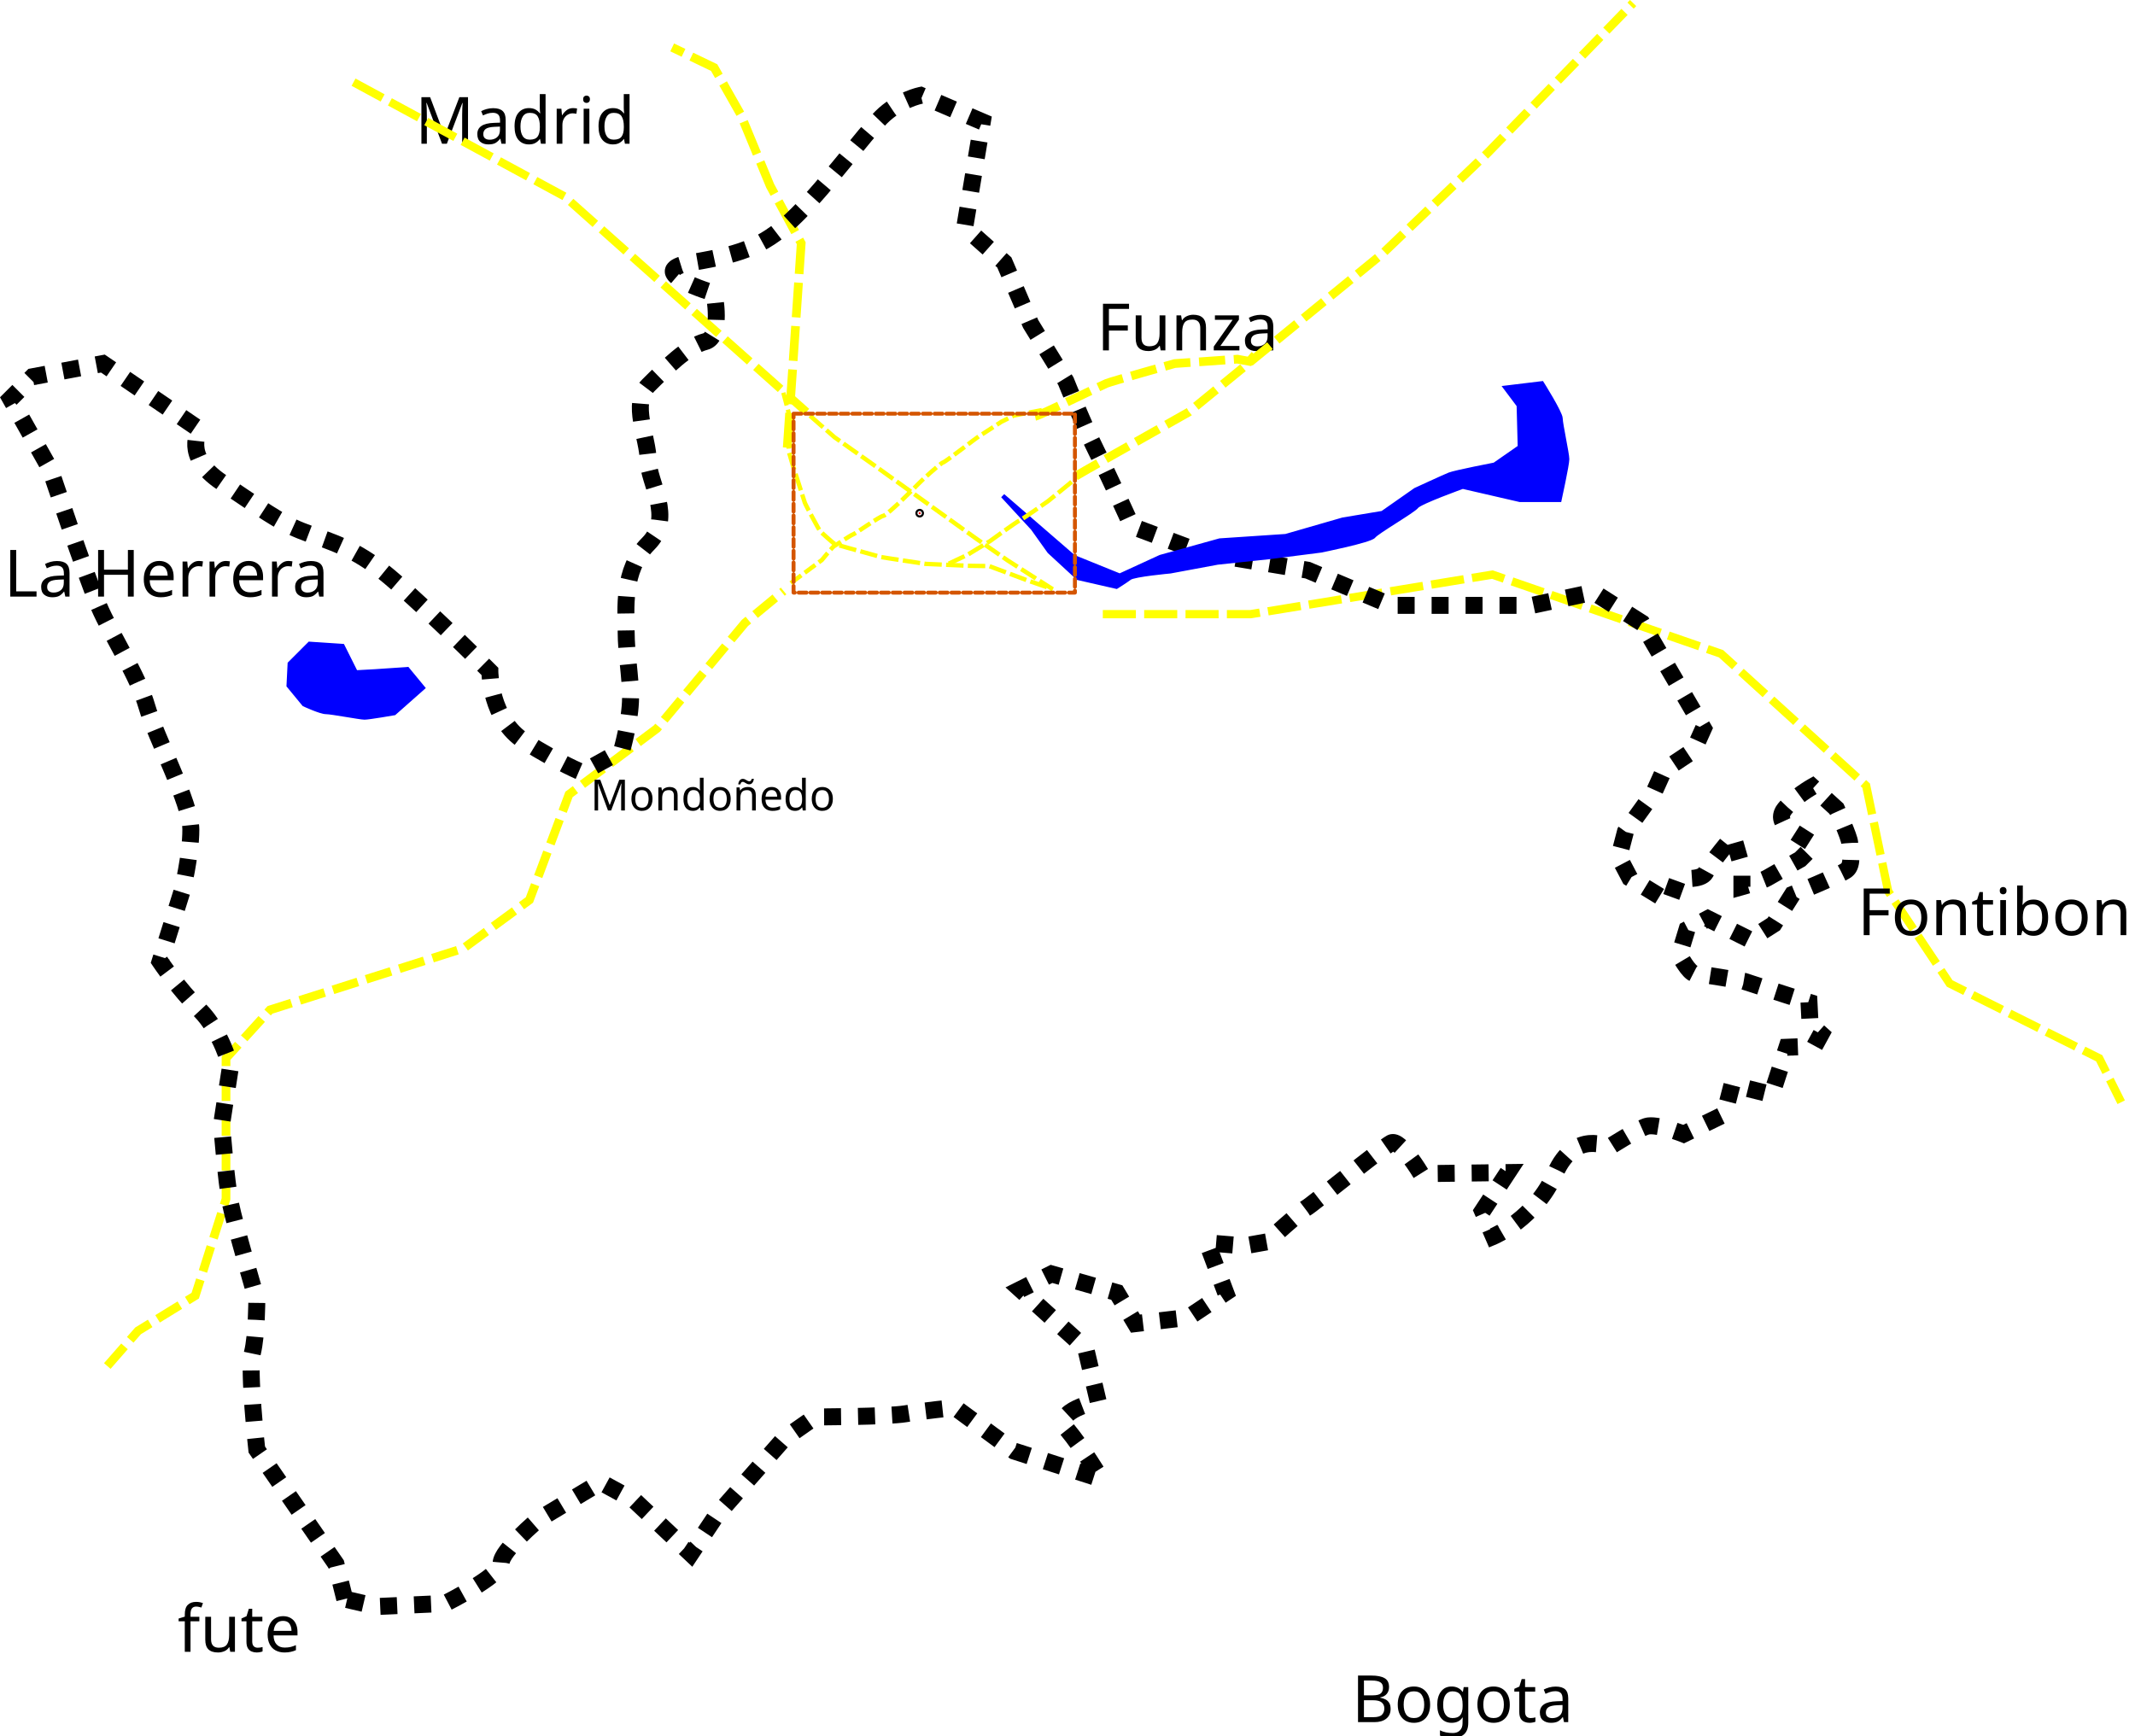
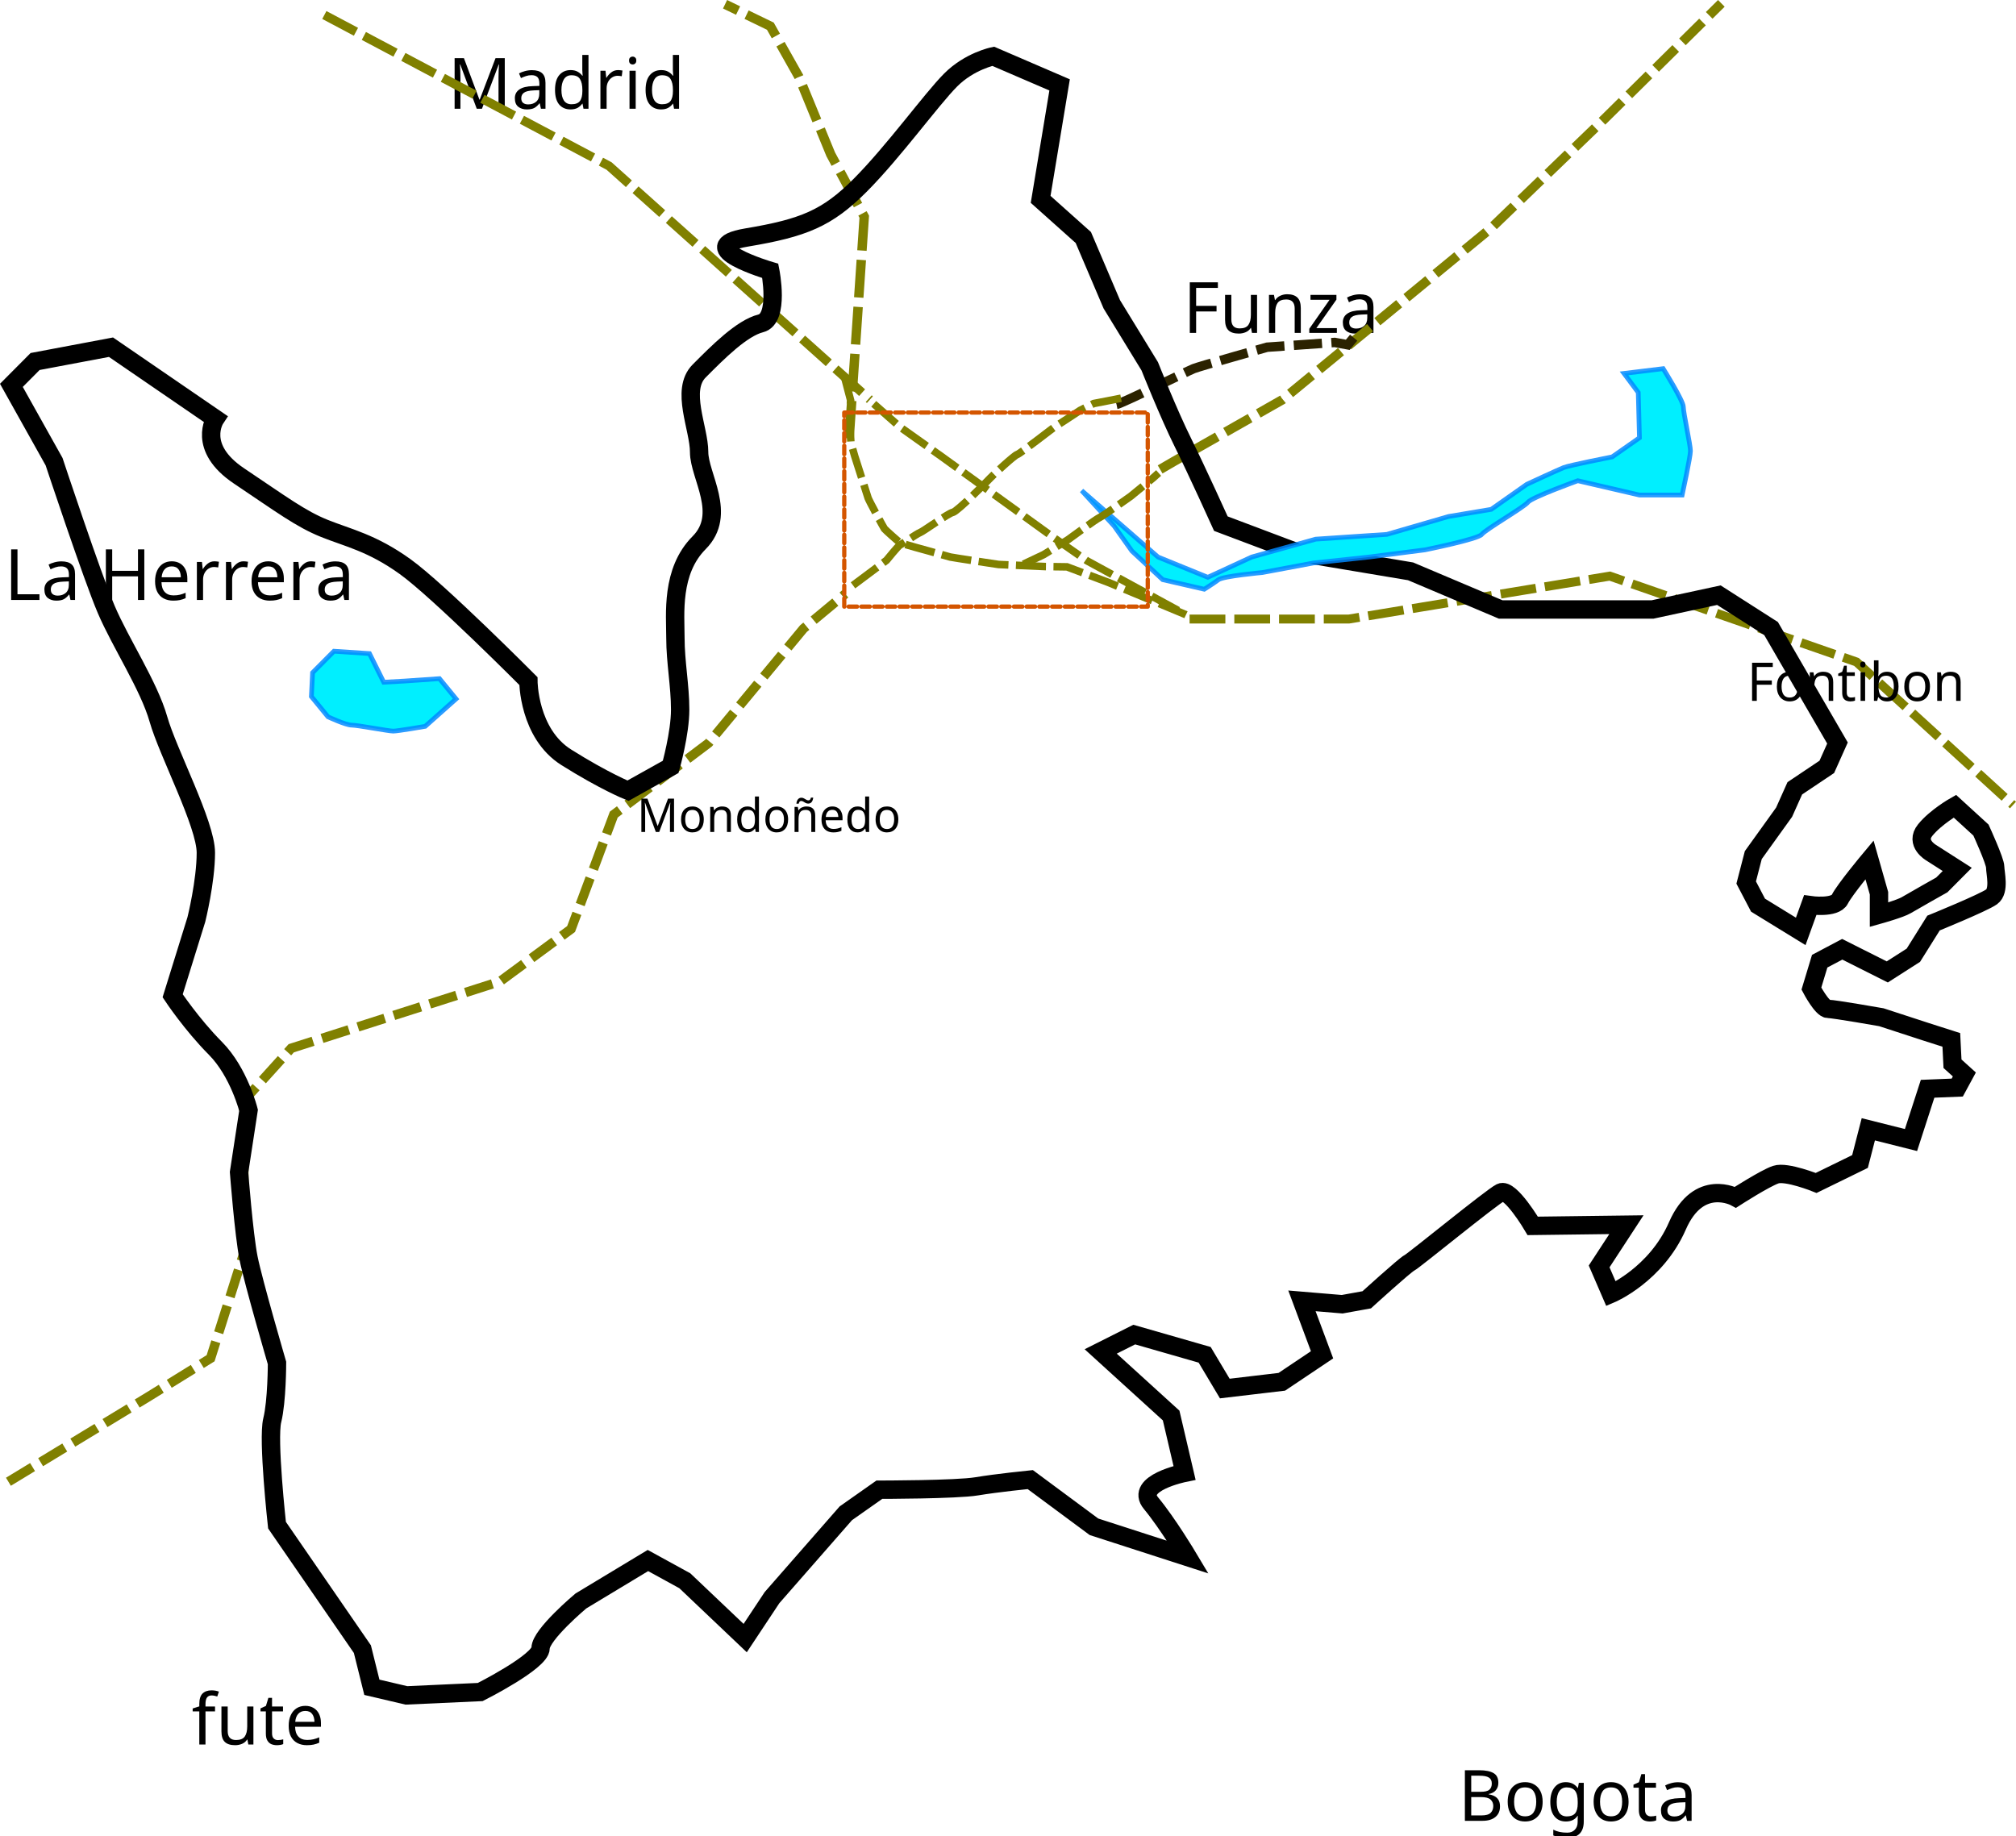
- <svg xmlns="http://www.w3.org/2000/svg" width="100%" height="100%" viewBox="0 0 490.468 398.786" id="svg2" version="1.1">
-   <defs id="defs4" />
-   <g id="layer1" transform="translate(-83.4383,-201.1173)">
-     <text xml:space="preserve" style="font-style:normal;font-weight:normal;font-size:15px;line-height:125%;font-family:sans-serif;letter-spacing:0px;word-spacing:0px;fill:#000000;fill-opacity:1;stroke:none;stroke-width:1px;stroke-linecap:butt;stroke-linejoin:miter;stroke-opacity:1" x="335.371" y="281.616" id="text4175">
-       <tspan id="tspan4177" x="335.371" y="281.616">Funza</tspan>
+ <svg xmlns="http://www.w3.org/2000/svg" xmlns:ns1="http://www.openswatchbook.org/uri/2009/osb" width="118.955mm" height="108.318mm" viewBox="0 0 421.493 383.803" id="svg4301" version="1.1">
+   <defs id="defs4303">
+     <linearGradient id="linearGradient4163" ns1:paint="solid">
+       <stop style="stop-color:#ffff00;stop-opacity:1;" offset="0" id="stop4165" />
+     </linearGradient>
+   </defs>
+   <g id="layer1" transform="translate(1107.889,230.9677)">
+     <text xml:space="preserve" style="font-style:normal;font-weight:normal;font-size:14.766px;line-height:125%;font-family:sans-serif;letter-spacing:0px;word-spacing:0px;fill:#000000;fill-opacity:1;stroke:none;stroke-width:1px;stroke-linecap:butt;stroke-linejoin:miter;stroke-opacity:1" x="-862.956" y="-160.916" id="text4175" transform="scale(0.9972318,1.002776)">
+       <tspan id="tspan4177" x="-862.956" y="-160.916">Funza</tspan>
    </text>
-     <text xml:space="preserve" style="font-style:normal;font-weight:normal;font-size:15px;line-height:125%;font-family:sans-serif;letter-spacing:0px;word-spacing:0px;fill:#000000;fill-opacity:1;stroke:none;stroke-width:1px;stroke-linecap:butt;stroke-linejoin:miter;stroke-opacity:1" x="178.797" y="234.139" id="text4179">
-       <tspan id="tspan4181" x="178.797" y="234.139">Madrid</tspan>
+     <text xml:space="preserve" style="font-style:normal;font-weight:normal;font-size:14.766px;line-height:125%;font-family:sans-serif;letter-spacing:0px;word-spacing:0px;fill:#000000;fill-opacity:1;stroke:none;stroke-width:1px;stroke-linecap:butt;stroke-linejoin:miter;stroke-opacity:1" x="-1017.09" y="-207.653" id="text4179" transform="scale(0.9972318,1.002776)">
+       <tspan id="tspan4181" x="-1017.09" y="-207.653">Madrid</tspan>
    </text>
-     <text xml:space="preserve" style="font-style:normal;font-weight:normal;font-size:15px;line-height:125%;font-family:sans-serif;letter-spacing:0px;word-spacing:0px;fill:#000000;fill-opacity:1;stroke:none;stroke-width:1px;stroke-linecap:butt;stroke-linejoin:miter;stroke-opacity:1" x="124.249" y="580.621" id="text4183">
-       <tspan id="tspan4185" x="124.249" y="580.621">fute</tspan>
+     <text xml:space="preserve" style="font-style:normal;font-weight:normal;font-size:14.766px;line-height:125%;font-family:sans-serif;letter-spacing:0px;word-spacing:0px;fill:#000000;fill-opacity:1;stroke:none;stroke-width:1px;stroke-linecap:butt;stroke-linejoin:miter;stroke-opacity:1" x="-1070.788" y="133.43" id="text4183" transform="scale(0.9972318,1.002776)">
+       <tspan id="tspan4185" x="-1070.788" y="133.43">fute</tspan>
    </text>
-     <text xml:space="preserve" style="font-style:normal;font-weight:normal;font-size:15px;line-height:125%;font-family:sans-serif;letter-spacing:0px;word-spacing:0px;fill:#000000;fill-opacity:1;stroke:none;stroke-width:1px;stroke-linecap:butt;stroke-linejoin:miter;stroke-opacity:1" x="393.959" y="596.783" id="text4187">
-       <tspan id="tspan4189" x="393.959" y="596.783">Bogota</tspan>
+     <text xml:space="preserve" style="font-style:normal;font-weight:normal;font-size:14.766px;line-height:125%;font-family:sans-serif;letter-spacing:0px;word-spacing:0px;fill:#000000;fill-opacity:1;stroke:none;stroke-width:1px;stroke-linecap:butt;stroke-linejoin:miter;stroke-opacity:1" x="-805.281" y="149.34" id="text4187" transform="scale(0.9972318,1.002776)">
+       <tspan id="tspan4189" x="-805.281" y="149.34">Bogota</tspan>
    </text>
-     <path style="fill:none;fill-rule:evenodd;stroke:#ffff00;stroke-width:1.9;stroke-linecap:butt;stroke-linejoin:miter;stroke-miterlimit:4;stroke-dasharray:7.6, 1.9;stroke-dashoffset:0;stroke-opacity:1" d="m 164.655,219.997 48.487,26.264 55.558,49.497 m 68.085,46.467 33.94,0 55.558,-9.091 52.528,18.183 33.335,30.305 5.051,24.244 14.142,21.213 34.345,17.173 5.051,10.102" id="path4195" />
-     <path style="fill:none;fill-rule:evenodd;stroke:#ffff00;stroke-width:2;stroke-linecap:butt;stroke-linejoin:miter;stroke-miterlimit:4;stroke-dasharray:6, 2;stroke-dashoffset:0;stroke-opacity:1" d="m 108.086,514.961 7.071,-8.081 13.132,-8.081 7.071,-22.223 0,-32.325 10.102,-11.112 44.447,-14.142 15.152,-11.112 9.091,-24.244 20.203,-15.152 20.203,-24.244 8.894,-7.347 m 67.059,-26.365 2.839,-1.644 23.234,-13.132 44.447,-36.365 24.244,-23.234 33.335,-34.345" id="path4197" />
-     <path style="fill:none;fill-rule:evenodd;stroke:#ffff00;stroke-width:2;stroke-linecap:butt;stroke-linejoin:miter;stroke-miterlimit:4;stroke-dasharray:8, 2;stroke-dashoffset:0;stroke-opacity:1" d="M 264.286,303.969 267.5,257.005 260.357,243.791 253.571,227.362 247.5,216.648 l -9.643,-4.643" id="path4199" />
-     <path style="fill:none;fill-rule:evenodd;stroke:#ffff00;stroke-width:2;stroke-linecap:butt;stroke-linejoin:miter;stroke-miterlimit:4;stroke-dasharray:6, 2;stroke-dashoffset:0;stroke-opacity:1" d="m 321.229,296.768 c 1.263,-0.253 15.152,-7.071 16.415,-7.576 1.263,-0.505 15.657,-4.546 15.657,-4.546 l 14.395,-1.01 2.778,0.505 1.263,-1.515" id="path4220" />
-     <text xml:space="preserve" style="font-style:normal;font-weight:normal;font-size:9.831px;line-height:125%;font-family:sans-serif;letter-spacing:0px;word-spacing:0px;fill:#000000;fill-opacity:1;stroke:none;stroke-width:1px;stroke-linecap:butt;stroke-linejoin:miter;stroke-opacity:1" x="220.432" y="384.955" id="text4222" transform="scale(0.9938869,1.006151)">
-       <tspan id="tspan4224" x="220.432" y="384.955">Mondoñedo</tspan>
+     <path style="fill:none;fill-rule:evenodd;stroke:#808000;stroke-width:1.87;stroke-linecap:butt;stroke-linejoin:miter;stroke-miterlimit:4;stroke-dasharray:7.482, 1.87;stroke-dashoffset:0;stroke-opacity:1" d="m -1040.078,-227.831 59.52,31.567 54.541,48.861 m 66.839,45.87 33.319,0 54.541,-8.975 51.566,17.949 32.725,29.915" id="path4195" />
+     <path style="fill:none;fill-rule:evenodd;stroke:#808000;stroke-width:1.969;stroke-linecap:butt;stroke-linejoin:miter;stroke-miterlimit:4;stroke-dasharray:5.906, 1.969;stroke-dashoffset:0;stroke-opacity:1" d="m -1106.129,78.856 29.38,-17.849 12.892,-7.977 6.942,-21.938 0,-31.909 9.917,-10.969 43.633,-13.96 14.875,-10.969 8.925,-23.932 19.833,-14.958 19.833,-23.932 8.731,-7.253 m 65.831,-26.026 2.787,-1.623 22.808,-12.963 43.633,-35.898 23.8,-22.935 24.31,-24.032" id="path4197" />
+     <path style="fill:none;fill-rule:evenodd;stroke:#808000;stroke-width:1.969;stroke-linecap:butt;stroke-linejoin:miter;stroke-miterlimit:4;stroke-dasharray:7.875, 1.969;stroke-dashoffset:0;stroke-opacity:1" d="m -930.351,-139.296 3.155,-46.361 -7.012,-13.044 -6.661,-16.217 -5.96,-10.577 -9.466,-4.583" id="path4199" />
+     <path style="fill:none;fill-rule:evenodd;stroke:#2b2200;stroke-width:1.969;stroke-linecap:butt;stroke-linejoin:miter;stroke-miterlimit:4;stroke-dasharray:5.906, 1.969;stroke-dashoffset:0;stroke-opacity:1" d="m -874.451,-146.405 c 1.24,-0.249 14.875,-6.98 16.114,-7.479 1.24,-0.499 15.371,-4.487 15.371,-4.487 l 14.131,-0.997 2.727,0.499 1.24,-1.496" id="path4220" />
+     <text xml:space="preserve" style="font-style:normal;font-weight:normal;font-size:9.678px;line-height:125%;font-family:sans-serif;letter-spacing:0px;word-spacing:0px;fill:#000000;fill-opacity:1;stroke:none;stroke-width:1px;stroke-linecap:butt;stroke-linejoin:miter;stroke-opacity:1" x="-983.442" y="-56.509" id="text4222" transform="scale(0.9911356,1.008944)">
+       <tspan id="tspan4224" x="-983.442" y="-56.509">Mondoñedo</tspan>
    </text>
-     <text xml:space="preserve" style="font-style:normal;font-weight:normal;font-size:15px;line-height:125%;font-family:sans-serif;letter-spacing:0px;word-spacing:0px;fill:#000000;fill-opacity:1;stroke:none;stroke-width:1px;stroke-linecap:butt;stroke-linejoin:miter;stroke-opacity:1" x="84.348" y="338.184" id="text4226">
-       <tspan id="tspan4228" x="84.348" y="338.184">La Herrera</tspan>
+     <text xml:space="preserve" style="font-style:normal;font-weight:normal;font-size:14.766px;line-height:125%;font-family:sans-serif;letter-spacing:0px;word-spacing:0px;fill:#000000;fill-opacity:1;stroke:none;stroke-width:1px;stroke-linecap:butt;stroke-linejoin:miter;stroke-opacity:1" x="-1110.068" y="-105.229" id="text4226" transform="scale(0.9972318,1.002776)">
+       <tspan id="tspan4228" x="-1110.068" y="-105.229">La Herrera</tspan>
    </text>
-     <path style="fill:#0000ff;fill-rule:evenodd;stroke:#0000ff;stroke-width:1px;stroke-linecap:butt;stroke-linejoin:miter;stroke-opacity:1" d="m 165.16,355.609 -3.03,-6.061 -7.576,-0.505 -4.546,4.546 -0.253,5.051 3.536,4.293 c 0,0 3.788,1.768 5.051,1.768 1.263,0 7.829,1.263 8.839,1.263 1.01,0 6.819,-1.01 6.819,-1.01 l 6.566,-5.808 -3.536,-4.293 -7.324,0.505 z" id="path4230" />
-     <path style="fill:none;fill-rule:evenodd;stroke:#000000;stroke-width:3.9;stroke-linecap:butt;stroke-linejoin:miter;stroke-miterlimit:4;stroke-dasharray:3.9, 3.9;stroke-dashoffset:0;stroke-opacity:1" d="m 162.635,568.499 -2.02,-8.081 -18.183,-26.264 c 0,0 -2.02,-18.183 -1.01,-22.223 1.01,-4.041 1.01,-12.122 1.01,-12.122 0,0 -5.051,-17.173 -6.061,-22.223 -1.01,-5.051 -2.02,-18.183 -2.02,-18.183 l 2.02,-13.132 c 0,0 -2.02,-8.081 -7.071,-13.132 -5.051,-5.051 -9.091,-11.112 -9.091,-11.112 l 5.051,-16.162 c 0,0 2.02,-8.081 2.02,-14.142 0,-6.061 -8.081,-21.213 -10.102,-28.284 -2.02,-7.071 -8.081,-16.162 -11.112,-23.234 -3.03,-7.071 -11.112,-31.315 -11.112,-31.315 l -9.091,-16.162 5.051,-5.051 16.162,-3.03 22.223,15.152 c 0,0 -4.041,6.061 5.051,12.122 9.091,6.061 13.132,9.091 18.183,11.112 5.051,2.02 10.102,3.03 17.173,8.081 7.071,5.051 26.264,24.244 26.264,24.244 0,0 0,11.112 8.081,16.162 8.081,5.051 13.132,7.071 13.132,7.071 l 9.091,-5.051 c 0,0 2.02,-7.071 2.02,-12.122 0,-5.051 -1.01,-10.102 -1.01,-15.152 0,-5.051 -1.01,-14.142 5.051,-20.203 6.061,-6.061 0,-14.142 0,-19.193 0,-5.051 -4.041,-13.132 0,-17.173 4.041,-4.041 9.091,-9.091 13.132,-10.102 4.041,-1.01 2.02,-11.112 2.02,-11.112 0,0 -17.173,-5.051 -5.051,-7.071 12.122,-2.02 17.173,-4.041 24.244,-11.112 7.071,-7.071 15.152,-18.183 19.193,-22.223 4.041,-4.041 9.091,-5.051 9.091,-5.051 l 14.142,6.061 -4.041,24.244 9.091,8.081 6.061,14.142 8.081,13.132 c 0,0 4.041,10.102 7.071,16.162 3.03,6.061 8.081,17.173 8.081,17.173 l 16.162,6.061 24.244,4.041 19.193,8.081 32.325,0 14.142,-3.03 11.112,7.071 7.071,12.122 7.071,12.122 -2.273,5.051 -6.819,4.546 -2.273,5.051 -6.566,9.091 -1.515,5.808 2.525,4.798 9.091,5.556 2.02,-5.556 c 0,0 5.303,0.758 6.313,-1.263 1.01,-2.02 6.313,-8.334 6.313,-8.334 l 2.02,7.071 0,4.546 c 0,0 4.546,-1.263 5.808,-2.02 1.263,-0.758 7.576,-4.293 7.576,-4.293 l 3.283,-3.283 -5.556,-3.536 c 0,0 -3.536,-2.02 -1.263,-4.798 2.273,-2.778 6.313,-5.051 6.313,-5.051 l 5.556,5.051 c 0,0 3.03,6.566 3.03,7.829 0,1.263 1.01,5.051 -0.758,6.313 -1.768,1.263 -12.374,5.556 -12.374,5.556 l -4.293,6.819 -5.556,3.536 -9.596,-4.798 -4.798,2.525 -1.768,5.808 c 0,0 2.273,4.293 3.536,4.293 1.263,0 11.364,1.768 11.364,1.768 l 9.344,3.03 5.556,1.768 0.253,5.051 2.525,2.273 -1.515,2.778 -6.313,0.253 -3.536,10.859 -9.091,-2.273 -1.768,6.819 -9.344,4.546 c 0,0 -6.313,-2.525 -8.586,-1.768 -2.273,0.758 -8.586,4.798 -8.586,4.798 0,0 -7.829,-4.293 -12.374,6.061 -4.546,10.354 -14.142,14.395 -14.142,14.395 l -2.525,-5.808 5.808,-8.839 -19.951,0.253 c 0,0 -4.798,-8.081 -6.819,-7.071 -2.02,1.01 -18.435,14.395 -19.445,14.9 -1.01,0.505 -9.091,7.829 -9.091,7.829 l -5.228,0.938 -8.571,-0.714 4.286,11.429 -8.571,5.714 -12.143,1.429 -4.286,-7.143 -15,-4.286 -7.143,3.571 15,13.571 2.857,12.143 c 0,0 -10.714,2.143 -7.143,6.429 3.571,4.286 7.857,11.429 7.857,11.429 l -20,-6.429 -13.571,-10 c 0,0 -7.143,0.714 -11.429,1.429 -4.286,0.714 -20.714,0.714 -20.714,0.714 l -7.143,5 -15.714,17.857 -5.714,8.571 -12.857,-12.143 -7.857,-4.286 -14.286,8.571 c 0,0 -8.571,7.143 -8.571,10 0,2.857 -12.857,9.286 -12.857,9.286 L 170,570.219 Z" id="path4173" />
-     <path style="fill:#0000ff;fill-rule:evenodd;stroke:#0000ff;stroke-width:1px;stroke-linecap:butt;stroke-linejoin:miter;stroke-opacity:1" d="m 313.805,315.017 16.262,14.076 10.607,4.293 9.344,-4.293 13.637,-3.788 15.152,-1.01 13.132,-3.788 9.091,-1.515 7.576,-5.303 c 0,0 6.566,-3.03 7.829,-3.536 1.263,-0.505 10.354,-2.273 10.354,-2.273 l 5.808,-4.041 -0.253,-9.596 -3.03,-4.041 8.334,-1.01 c 0,0 4.293,6.819 4.293,8.081 0,1.263 1.515,8.081 1.515,9.344 0,1.263 -1.768,9.344 -1.768,9.344 l -9.091,0 -13.132,-3.03 c 0,0 -9.849,3.536 -10.607,4.546 -0.758,1.01 -9.091,5.808 -9.849,6.819 -0.758,1.01 -12.122,3.283 -12.122,3.283 l -11.869,1.515 -11.869,1.263 -10.859,2.02 c 0,0 -8.334,0.758 -9.344,1.515 -1.01,0.758 -3.03,2.02 -3.03,2.02 l -8.839,-2.02 -6.566,-6.061 -3.788,-5.303 z" id="path4232" />
-     <path style="fill:none;fill-rule:evenodd;stroke:#ffff00;stroke-width:1;stroke-linecap:butt;stroke-linejoin:miter;stroke-miterlimit:4;stroke-dasharray:3, 1;stroke-dashoffset:0;stroke-opacity:1" d="m 265.102,335.091 7.134,-5.303 c 0,0 2.525,-3.094 2.841,-3.22 0.316,-0.126 3.599,-2.399 4.293,-2.652 0.694,-0.253 6.124,-4.167 7.008,-4.293 0.884,-0.126 7.576,-6.819 8.018,-7.324 0.442,-0.505 5.114,-4.798 5.682,-4.924 0.568,-0.126 7.829,-5.808 8.207,-5.998 0.379,-0.189 5.177,-3.346 5.177,-3.346 l 2.904,-1.452 7.197,-1.389" id="path4253" />
-     <path style="fill:none;fill-rule:evenodd;stroke:#ffff00;stroke-width:1;stroke-linecap:butt;stroke-linejoin:miter;stroke-miterlimit:4;stroke-dasharray:4, 1;stroke-dashoffset:0;stroke-opacity:1" d="m 269.521,296.642 5.619,4.924 8.839,6.25 23.802,17.109 7.197,4.988 10.291,6.566 -5.808,-2.02 -8.776,-3.283 -4.609,-0.063 -9.975,-0.442 c 0,0 -9.786,-1.452 -10.291,-1.578 -0.505,-0.126 -4.041,-1.136 -4.293,-1.2 -0.253,-0.063 -6.061,-1.641 -6.377,-1.831 -0.316,-0.189 -3.157,-2.715 -3.346,-2.967 -0.189,-0.253 -3.283,-5.935 -3.472,-6.503 -0.189,-0.568 -2.841,-8.839 -2.841,-8.839 l -0.821,-2.841 c 0,0 -0.253,-4.546 -0.316,-4.924 -0.063,-0.379 0.259,-4.076 0.259,-4.076 l -1.206,-4.574" id="path4255" />
-     <path style="fill:none;fill-rule:evenodd;stroke:#ffff00;stroke-width:1;stroke-linecap:butt;stroke-linejoin:miter;stroke-miterlimit:4;stroke-dasharray:4, 1;stroke-dashoffset:0;stroke-opacity:1" d="m 301.404,330.608 4.293,-2.02 5.177,-3.157 c 0,0 6.061,-4.419 6.692,-4.672 0.631,-0.253 6.692,-4.546 6.692,-4.546 l 4.798,-3.914 1.136,-1.01" id="path4257" />
-     <rect style="opacity:1;fill:none;fill-opacity:0.407;fill-rule:nonzero;stroke:#d45500;stroke-width:0.9;stroke-linecap:round;stroke-linejoin:round;stroke-miterlimit:4;stroke-dasharray:1.8,0.9;stroke-dashoffset:0;stroke-opacity:1" id="rect4245" width="64.636" height="41.108" x="265.74" y="296.165" />
-     <text xml:space="preserve" style="font-style:normal;font-weight:normal;font-size:15px;line-height:125%;font-family:sans-serif;letter-spacing:0px;word-spacing:0px;fill:#000000;fill-opacity:1;stroke:none;stroke-width:1px;stroke-linecap:butt;stroke-linejoin:miter;stroke-opacity:1" x="510.127" y="415.966" id="text4191">
-       <tspan id="tspan4193" x="510.127" y="415.966">Fontibon</tspan>
+     <path style="fill:#00efff;fill-opacity:1;fill-rule:evenodd;stroke:#0088ff;stroke-width:0.984px;stroke-linecap:butt;stroke-linejoin:miter;stroke-opacity:0.835" d="m -1027.662,-88.32 -2.975,-5.983 -7.437,-0.499 -4.463,4.487 -0.248,4.986 3.471,4.238 c 0,0 3.719,1.745 4.958,1.745 1.24,0 7.685,1.246 8.677,1.246 0.992,0 6.694,-0.997 6.694,-0.997 l 6.446,-5.734 -3.471,-4.238 -7.189,0.499 z" id="path4230" />
+     <path style="fill:none;fill-rule:evenodd;stroke:#000000;stroke-width:3.839;stroke-linecap:butt;stroke-linejoin:miter;stroke-miterlimit:4;stroke-dasharray:none;stroke-dashoffset:0;stroke-opacity:1" d="m -1030.141,121.834 -1.983,-7.977 -17.85,-25.926 c 0,0 -1.983,-17.949 -0.992,-21.938 0.992,-3.989 0.992,-11.966 0.992,-11.966 0,0 -4.958,-16.952 -5.95,-21.938 -0.992,-4.986 -1.983,-17.949 -1.983,-17.949 l 1.983,-12.963 c 0,0 -1.983,-7.977 -6.942,-12.963 -4.958,-4.986 -8.925,-10.969 -8.925,-10.969 l 4.958,-15.955 c 0,0 1.983,-7.977 1.983,-13.96 0,-5.983 -7.933,-20.941 -9.917,-27.921 -1.983,-6.98 -7.933,-15.955 -10.908,-22.935 -2.975,-6.98 -10.908,-30.912 -10.908,-30.912 l -8.925,-15.955 4.958,-4.986 15.867,-2.992 21.816,14.958 c 0,0 -3.967,5.983 4.958,11.966 8.925,5.983 12.892,8.975 17.85,10.969 4.958,1.994 9.917,2.992 16.858,7.977 6.942,4.986 25.783,23.932 25.783,23.932 0,0 0,10.969 7.933,15.955 7.933,4.986 12.892,6.98 12.892,6.98 l 8.925,-4.986 c 0,0 1.983,-6.98 1.983,-11.966 0,-4.986 -0.992,-9.972 -0.992,-14.958 0,-4.986 -0.992,-13.96 4.958,-19.943 5.95,-5.983 0,-13.96 0,-18.946 0,-4.986 -3.967,-12.963 0,-16.952 3.967,-3.989 8.925,-8.975 12.892,-9.972 3.967,-0.997 1.983,-10.969 1.983,-10.969 0,0 -16.858,-4.986 -4.958,-6.98 11.9,-1.994 16.858,-3.989 23.8,-10.969 6.942,-6.98 14.875,-17.949 18.842,-21.938 3.967,-3.989 8.925,-4.986 8.925,-4.986 l 13.883,5.983 -3.967,23.932 8.925,7.977 5.95,13.96 7.933,12.963 c 0,0 3.967,9.972 6.942,15.955 2.975,5.983 7.933,16.952 7.933,16.952 l 15.867,5.983 23.8,3.989 18.842,7.977 31.733,0 13.883,-2.992 10.908,6.98 6.942,11.966 6.942,11.966 -2.231,4.986 -6.694,4.487 -2.231,4.986 -6.446,8.975 -1.487,5.734 2.479,4.737 8.925,5.484 1.983,-5.484 c 0,0 5.206,0.748 6.198,-1.246 0.992,-1.994 6.198,-8.227 6.198,-8.227 l 1.983,6.98 0,4.487 c 0,0 4.462,-1.246 5.702,-1.994 1.24,-0.748 7.437,-4.238 7.437,-4.238 l 3.223,-3.241 -5.454,-3.49 c 0,0 -3.471,-1.994 -1.24,-4.737 2.231,-2.742 6.198,-4.986 6.198,-4.986 l 5.454,4.986 c 0,0 2.975,6.482 2.975,7.728 0,1.246 0.992,4.986 -0.744,6.232 -1.735,1.246 -12.148,5.484 -12.148,5.484 l -4.215,6.731 -5.454,3.49 -9.421,-4.737 -4.71,2.493 -1.735,5.734 c 0,0 2.231,4.238 3.471,4.238 1.24,0 11.156,1.745 11.156,1.745 l 9.173,2.992 5.454,1.745 0.248,4.986 2.479,2.244 -1.487,2.742 -6.198,0.249 -3.471,10.72 -8.925,-2.244 -1.735,6.731 -9.173,4.487 c 0,0 -6.198,-2.493 -8.429,-1.745 -2.231,0.748 -8.429,4.737 -8.429,4.737 0,0 -7.685,-4.238 -12.148,5.983 -4.462,10.221 -13.883,14.21 -13.883,14.21 l -2.479,-5.734 5.702,-8.725 -19.585,0.249 c 0,0 -4.71,-7.977 -6.694,-6.98 -1.983,0.997 -18.098,14.21 -19.089,14.708 -0.992,0.499 -8.925,7.728 -8.925,7.728 l -5.133,0.926 -8.414,-0.705 4.207,11.282 -8.415,5.641 -11.921,1.41 -4.207,-7.051 -14.725,-4.231 -7.012,3.526 14.725,13.397 2.805,11.987 c 0,0 -10.518,2.115 -7.012,6.346 3.506,4.231 7.713,11.282 7.713,11.282 l -19.634,-6.346 -13.323,-9.871 c 0,0 -7.012,0.705 -11.219,1.41 -4.207,0.705 -20.335,0.705 -20.335,0.705 l -7.012,4.936 -15.427,17.628 -5.61,8.461 -12.622,-11.987 -7.713,-4.231 -14.024,8.461 c 0,0 -8.415,7.051 -8.415,9.871 0,2.82 -12.622,9.166 -12.622,9.166 l -15.427,0.705 z" id="path4173" />
+     <path style="fill:#00efff;fill-opacity:1;fill-rule:evenodd;stroke:#0088ff;stroke-width:0.984px;stroke-linecap:butt;stroke-linejoin:miter;stroke-opacity:0.835" d="m -881.738,-128.391 15.964,13.895 10.412,4.238 9.173,-4.238 13.387,-3.739 14.875,-0.997 12.892,-3.739 8.925,-1.496 7.437,-5.235 c 0,0 6.446,-2.992 7.685,-3.49 1.24,-0.499 10.164,-2.244 10.164,-2.244 l 5.702,-3.989 -0.248,-9.473 -2.975,-3.989 8.181,-0.997 c 0,0 4.215,6.731 4.215,7.977 0,1.246 1.487,7.977 1.487,9.224 0,1.246 -1.735,9.224 -1.735,9.224 l -8.925,0 -12.892,-2.992 c 0,0 -9.669,3.49 -10.412,4.487 -0.744,0.997 -8.925,5.734 -9.669,6.731 -0.744,0.997 -11.9,3.241 -11.9,3.241 l -11.652,1.496 -11.652,1.246 -10.66,1.994 c 0,0 -8.181,0.748 -9.173,1.496 -0.992,0.748 -2.975,1.994 -2.975,1.994 l -8.677,-1.994 -6.446,-5.983 -3.719,-5.235 z" id="path4232" />
+     <g id="g4164" style="stroke:#808000;stroke-width:1.6;stroke-miterlimit:4;stroke-dasharray:6.4, 1.6;stroke-dashoffset:0" transform="matrix(0.9816915,0,0,0.9871493,-1189.798,-439.3594)">
+       <path id="path4253" d="m 265.102,335.091 7.134,-5.303 c 0,0 2.525,-3.094 2.841,-3.22 0.316,-0.126 3.599,-2.399 4.293,-2.652 0.694,-0.253 6.124,-4.167 7.008,-4.293 0.884,-0.126 7.576,-6.819 8.018,-7.324 0.442,-0.505 5.114,-4.798 5.682,-4.924 0.568,-0.126 7.829,-5.808 8.207,-5.998 0.379,-0.189 5.177,-3.346 5.177,-3.346 l 2.904,-1.452 7.197,-1.389" style="fill:none;fill-rule:evenodd;stroke:#808000;stroke-width:1.6;stroke-linecap:butt;stroke-linejoin:miter;stroke-miterlimit:4;stroke-dasharray:6.4, 1.6;stroke-dashoffset:0;stroke-opacity:1" />
+       <path id="path4255" d="m 269.521,296.642 5.619,4.924 8.839,6.25 23.802,17.109 7.197,4.988 21.005,11.387 -16.523,-6.842 -8.776,-3.283 -4.609,-0.063 -9.975,-0.442 c 0,0 -9.786,-1.452 -10.291,-1.578 -0.505,-0.126 -4.041,-1.136 -4.293,-1.2 -0.253,-0.063 -6.061,-1.641 -6.377,-1.831 -0.316,-0.189 -3.157,-2.715 -3.346,-2.967 -0.189,-0.253 -3.283,-5.935 -3.472,-6.503 -0.189,-0.568 -2.841,-8.839 -2.841,-8.839 l -0.821,-2.841 c 0,0 -0.253,-4.546 -0.316,-4.924 -0.063,-0.379 0.259,-4.076 0.259,-4.076 l -1.206,-4.574" style="fill:none;fill-rule:evenodd;stroke:#808000;stroke-width:1.6;stroke-linecap:butt;stroke-linejoin:miter;stroke-miterlimit:4;stroke-dasharray:6.4, 1.6;stroke-dashoffset:0;stroke-opacity:1" />
+       <path id="path4257" d="m 301.404,330.608 4.293,-2.02 5.177,-3.157 c 0,0 6.061,-4.419 6.692,-4.672 0.631,-0.253 6.692,-4.546 6.692,-4.546 l 4.798,-3.914 1.136,-1.01" style="fill:none;fill-rule:evenodd;stroke:#808000;stroke-width:1.6;stroke-linecap:butt;stroke-linejoin:miter;stroke-miterlimit:4;stroke-dasharray:6.4, 1.6;stroke-dashoffset:0;stroke-opacity:1" />
+     </g>
+     <rect style="opacity:1;fill:none;fill-opacity:0.407;fill-rule:nonzero;stroke:#d45500;stroke-width:0.886;stroke-linecap:round;stroke-linejoin:round;stroke-miterlimit:4;stroke-dasharray:1.772, 0.886;stroke-dashoffset:0;stroke-opacity:1" id="rect4245" width="63.453" height="40.579" x="-931.377" y="-144.709" />
+     <rect id="punto" />
+     <text xml:space="preserve" style="font-style:normal;font-weight:normal;font-size:11.002px;line-height:125%;font-family:sans-serif;letter-spacing:0px;word-spacing:0px;fill:#000000;fill-opacity:1;stroke:none;stroke-width:1px;stroke-linecap:butt;stroke-linejoin:miter;stroke-opacity:1" x="-753.508" y="-83.199" id="text4191" transform="scale(0.9855533,1.014658)">
+       <tspan id="tspan4193" x="-753.508" y="-83.199">Fontibon</tspan>
    </text>
-     <circle style="opacity:1;fill:#ff0000;fill-opacity:1;fill-rule:nonzero;stroke:#010000;stroke-width:1.52;stroke-linecap:round;stroke-linejoin:round;stroke-miterlimit:4;stroke-dasharray:none;stroke-dashoffset:0;stroke-opacity:1" id="prueba2" cx="294.713" cy="319.023" r="0.24">
-       </circle>
-     <circle id="punto">
-   </circle>
+   </g>
+   <g id="layer2">
+     <circle id="punto" />
  </g>
</svg>
